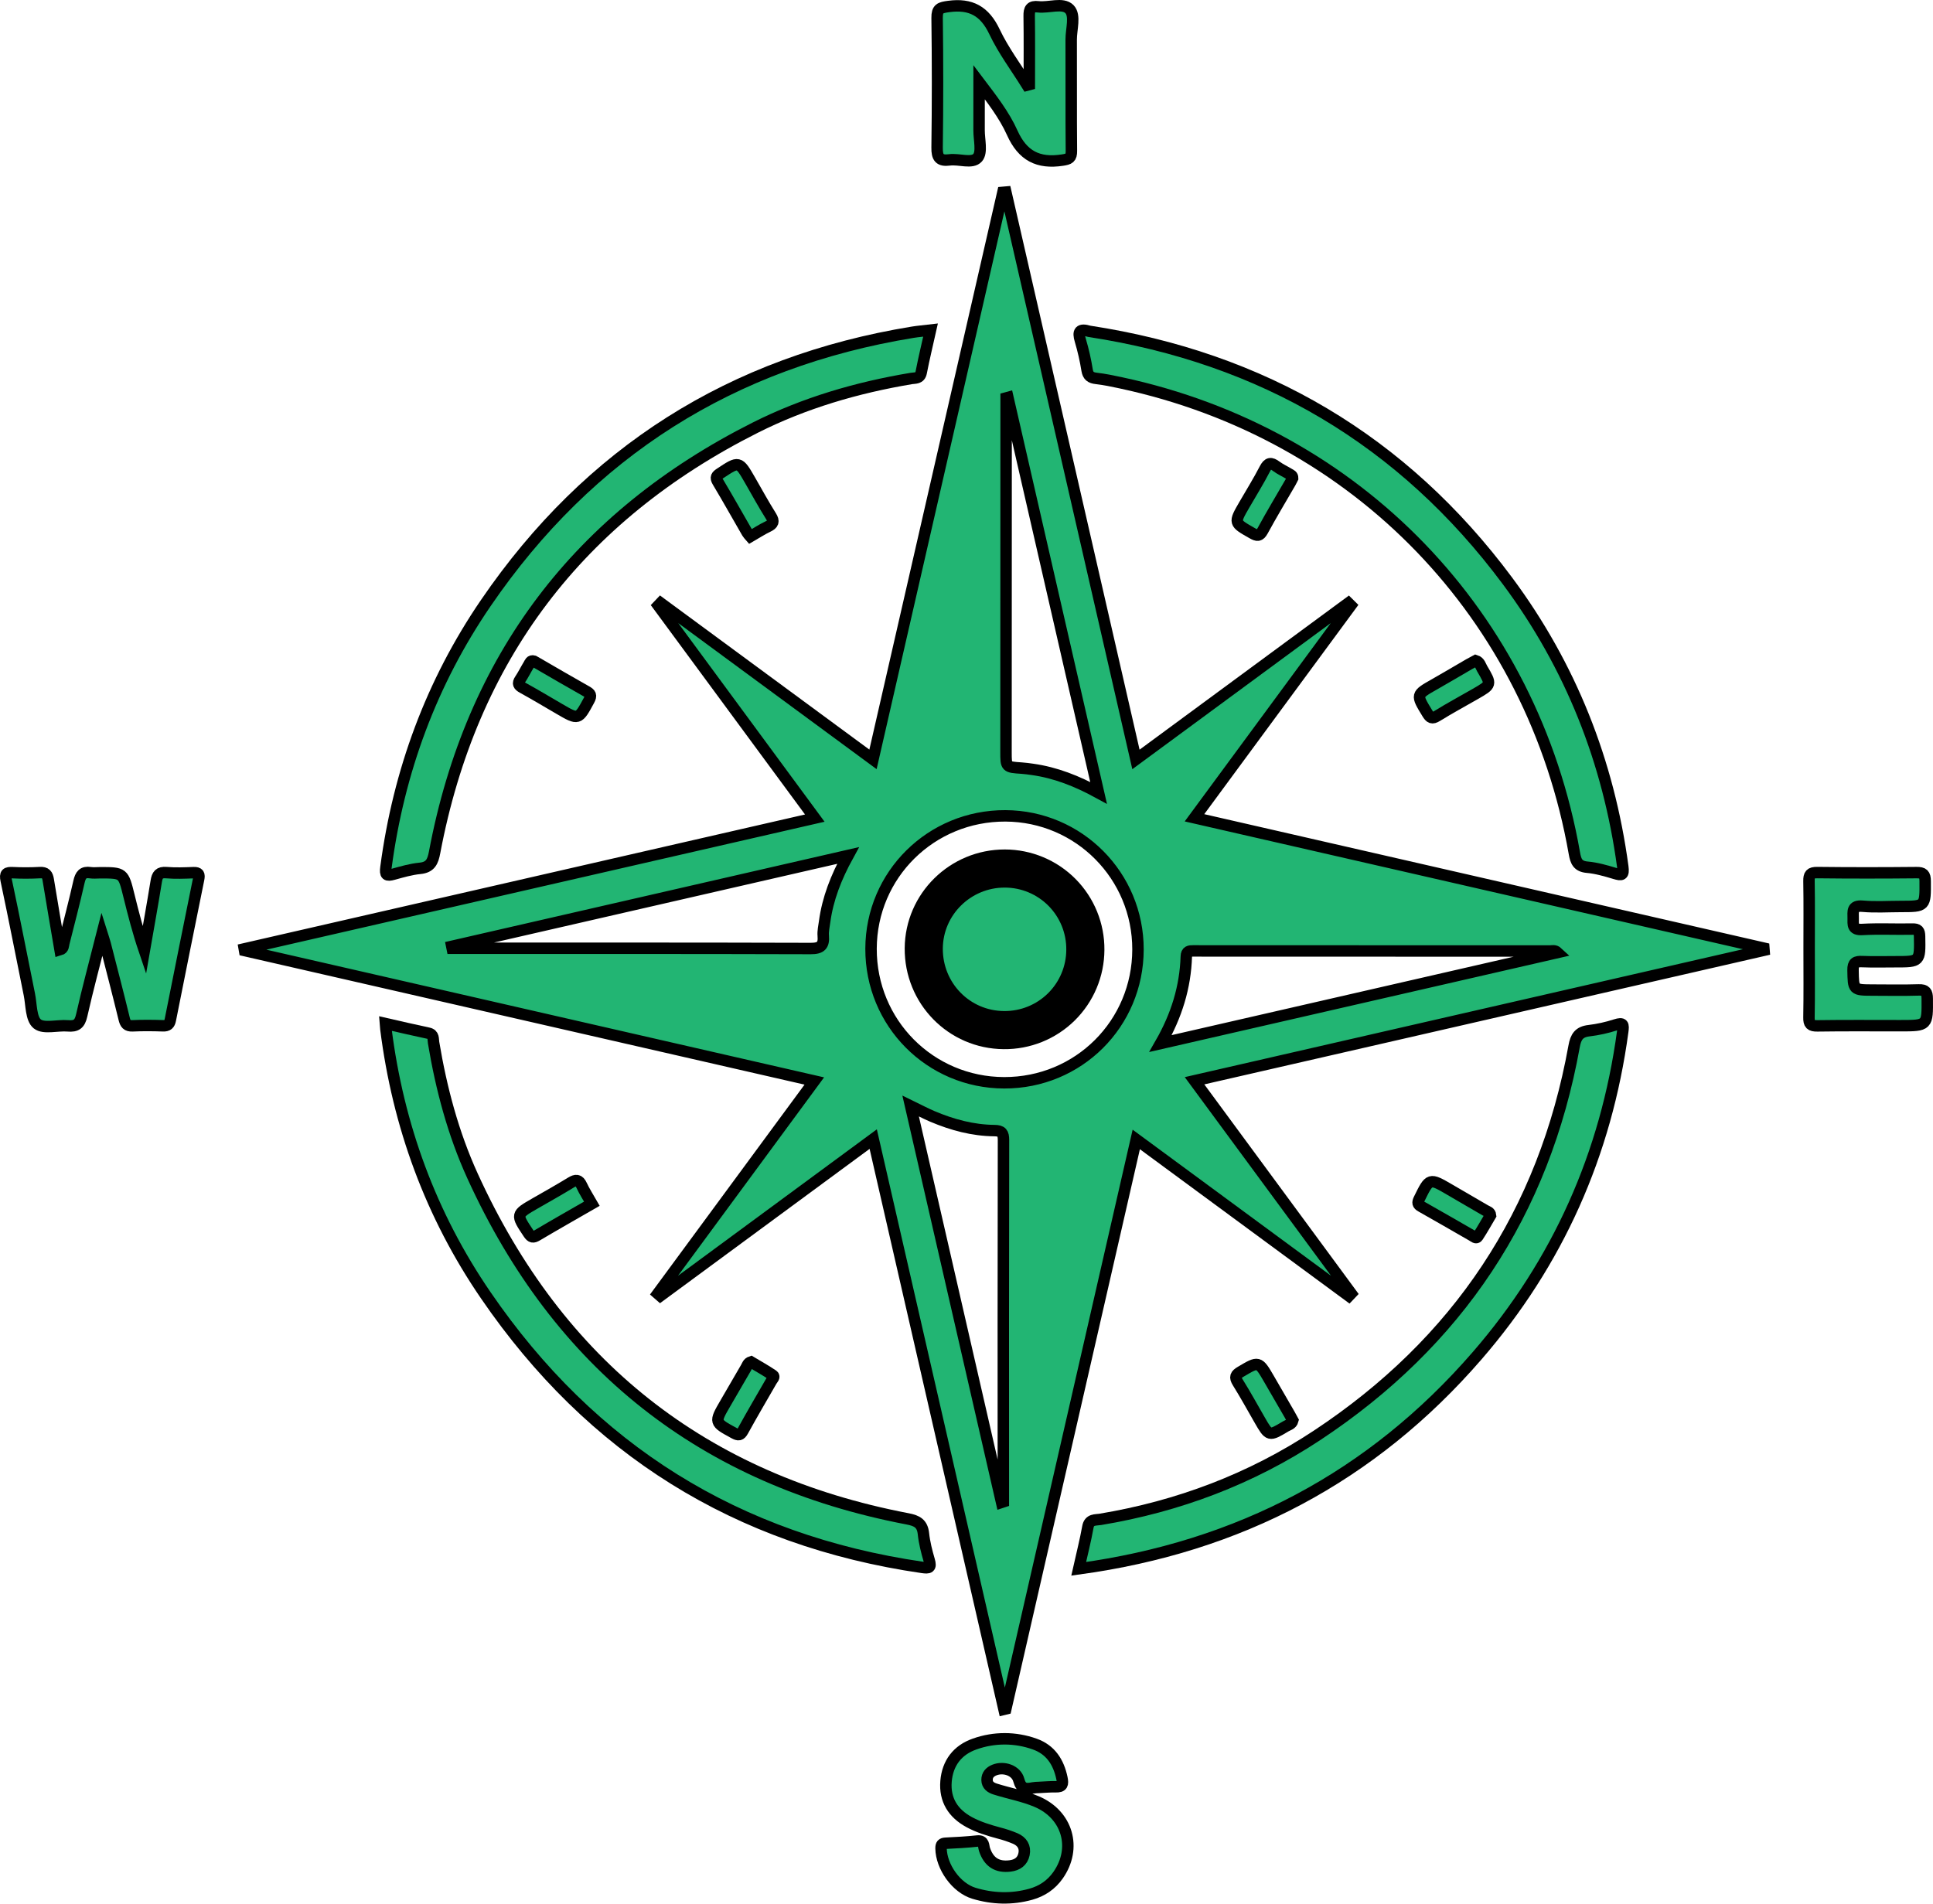
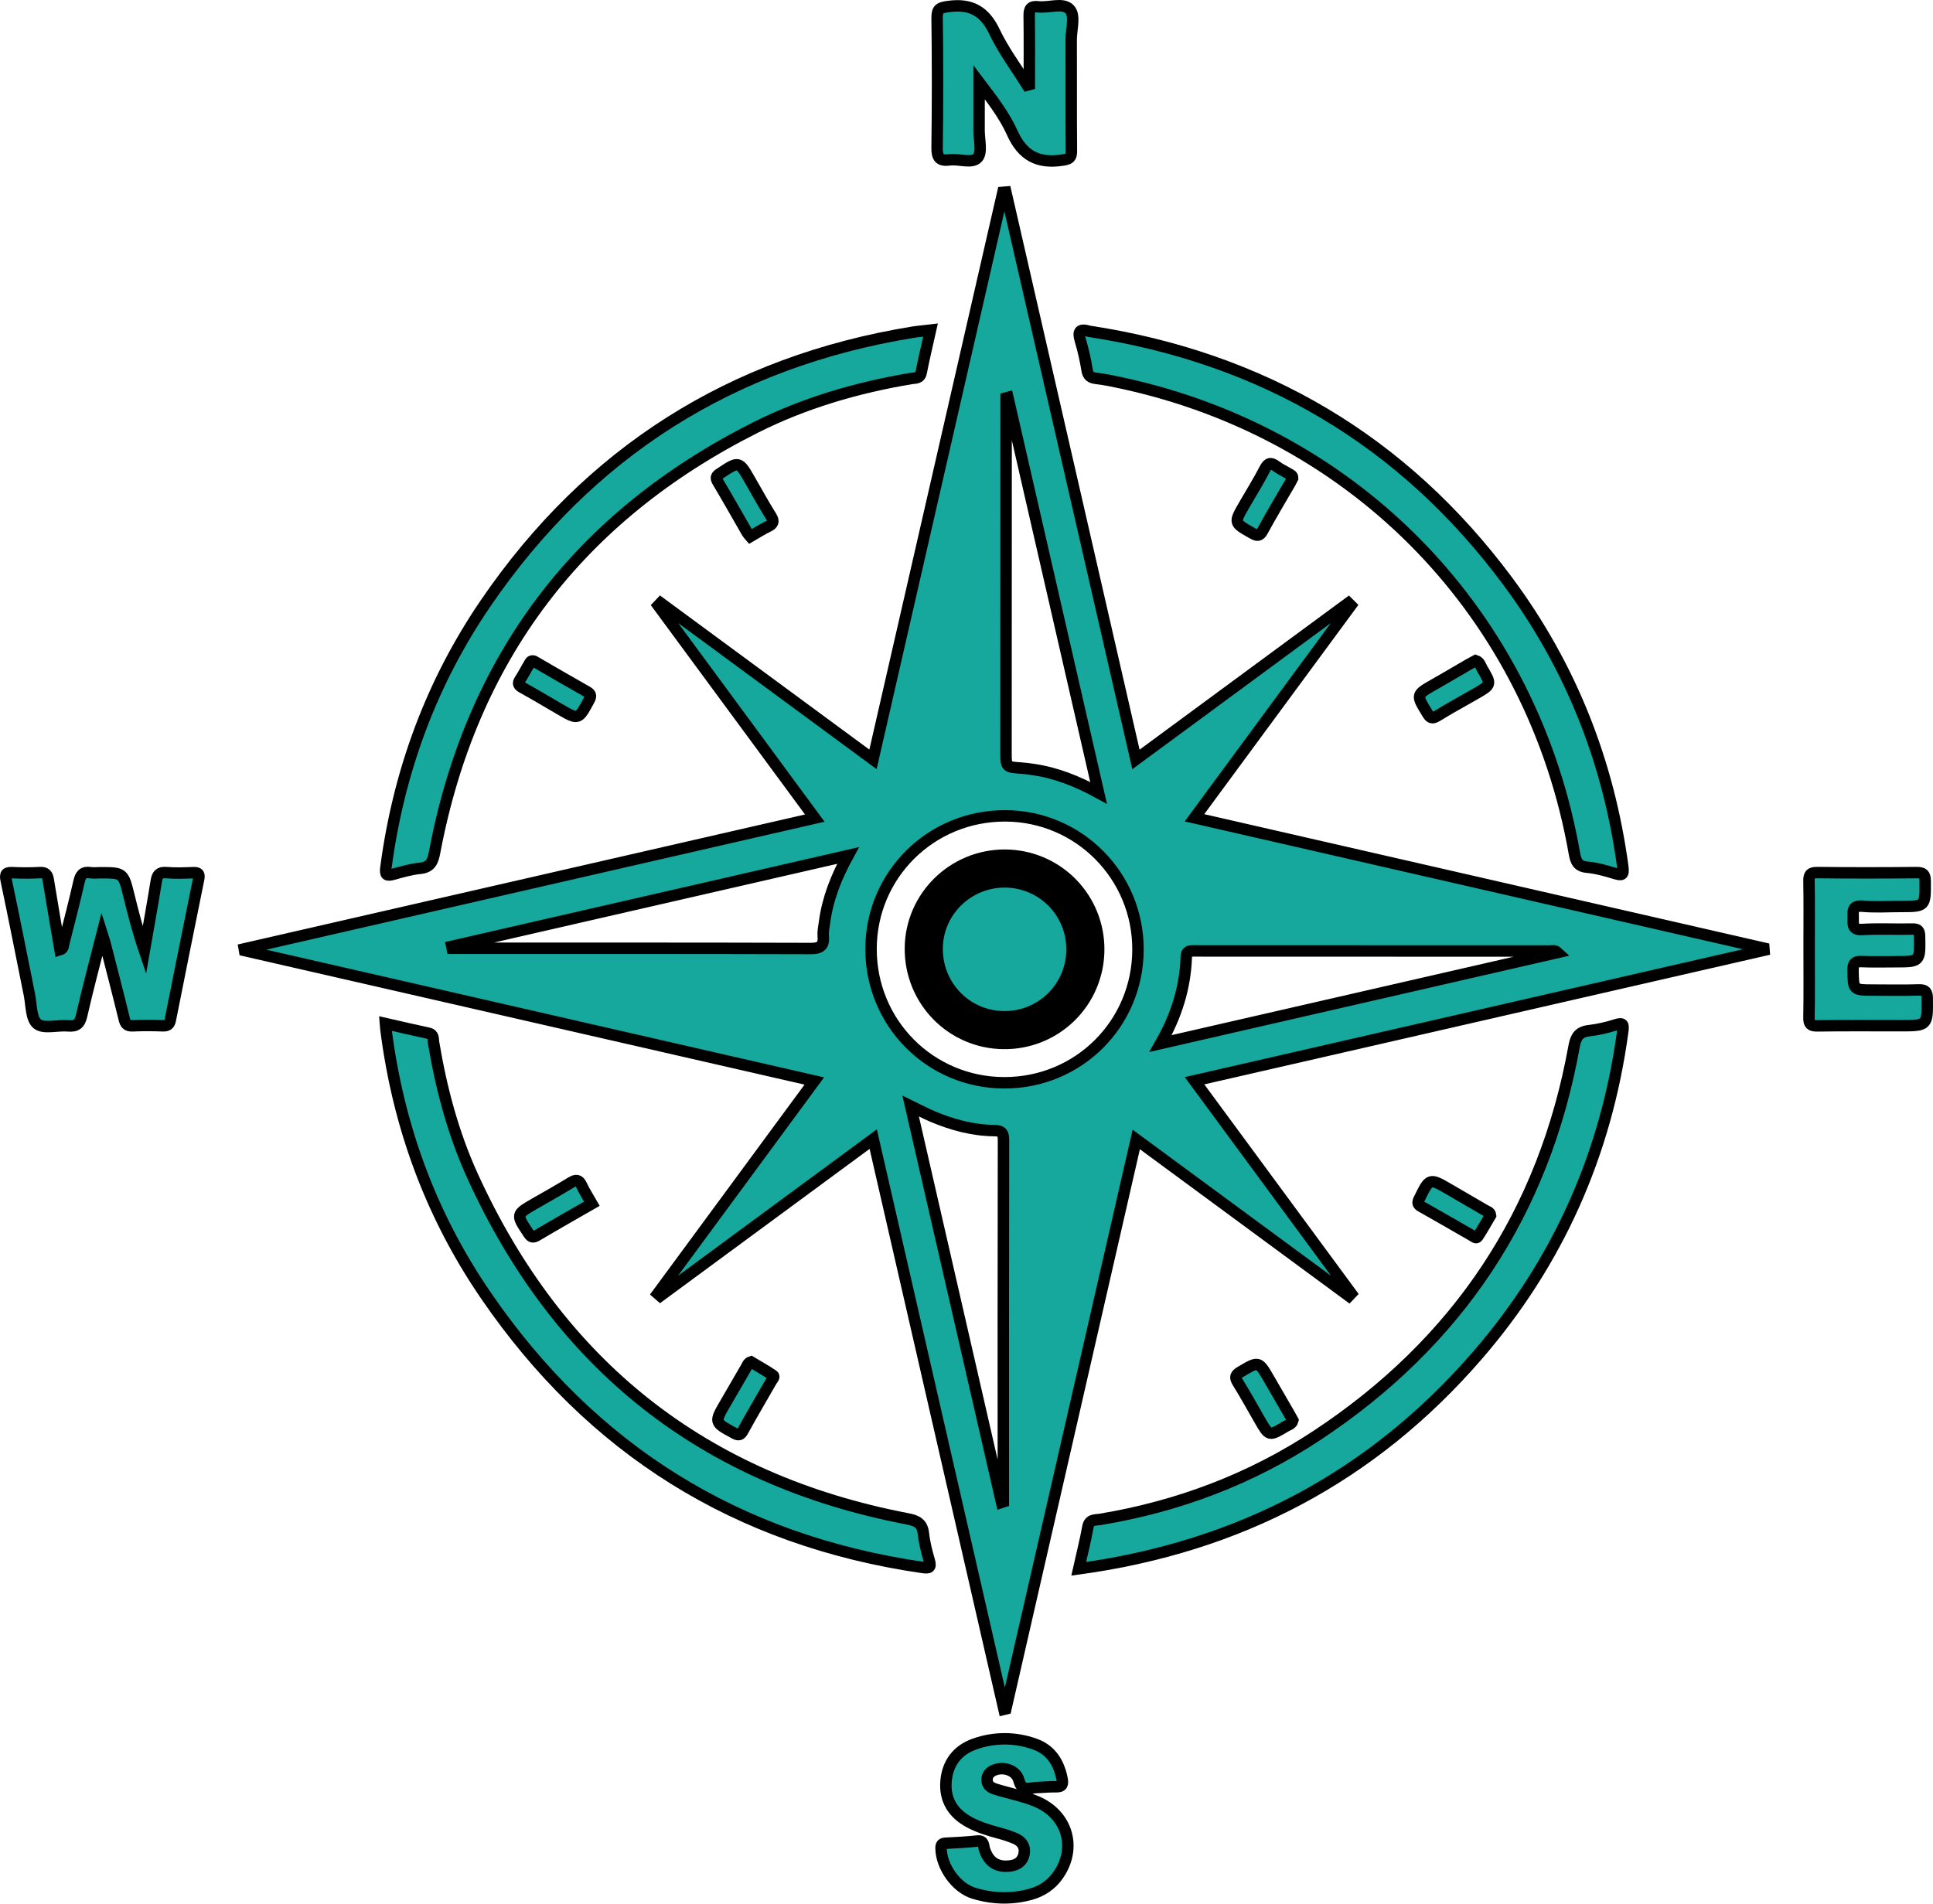
<svg xmlns="http://www.w3.org/2000/svg" id="Layer_1" data-name="Layer 1" viewBox="0 0 2535.038 2496.993">
  <defs>
-     <style>.cls-1,.cls-3{fill:#22b573;}.cls-1,.cls-2,.cls-3{stroke:#000;stroke-miterlimit:10;}.cls-1,.cls-2{stroke-width:15px;}.cls-2{fill:#fefefe;}.cls-3{stroke-width:50px;}</style>
+     <style>.cls-1,.cls-3{fill:#16a89d;}.cls-1,.cls-2,.cls-3{stroke:#000;stroke-miterlimit:10;}.cls-1,.cls-2{stroke-width:15px;}.cls-2{fill:#fefefe;}.cls-3{stroke-width:50px;}</style>
  </defs>
  <path class="cls-1" d="M3249.99,1864.35c-.07-.92-.14-1.83-.21-2.75-248.38-56.88-496.77-113.76-746.75-171.01,68.9-93.58,136.98-186.03,205.06-278.48q-1.635-1.605-3.25-3.21C2612.37,1476.99,2519.91,1545.09,2426.26,1614.04c-57.11-249.11-113.87-496.67-170.63-744.22-1.29.11-2.58.22-3.87.34-56.67,247.42-113.34,494.84-170.36,743.8-93.77-69.05-186.13-137.06-278.49-205.07l-3.15,3.33c67.95,92.26,135.9,184.51,205.33,278.79C1754.63,1748.42,1505.76,1805.47,1256.89,1862.52c.13.74.25,1.48.38,2.22,248.46,56.9,496.93,113.79,747.18,171.1C1935.51,2129.49,1867.31,2222.14,1799.1,2314.79q1.695,1.47,3.37,2.94c92.63-68.22,185.26-136.44,279.24-205.66q86.085,375.525,171.47,747.98,1.23-.3,2.46-.6c56.88-248.4,113.76-496.79,171.04-746.92,94.18,69.35,186.5,137.33,278.82,205.32,1.03-1.08,2.06-2.15,3.08-3.23-68.24-92.68-136.47-185.36-205.48-279.09C2753.6,1978.12,3001.8,1921.23,3249.99,1864.35ZM2256.01,1152.6v-12.75q1.155-.315,2.31-.63c39.49,172.23,78.99,344.46,118.93,518.67-28.47-15.53-56.5-26.61-86.85-30.83-4.71-.66-9.43-1.33-14.17-1.64-20.38-1.36-20.37-1.32-20.37-21.02Q2255.95,1378.5,2256.01,1152.6Zm-238.04,674.29c-.82,6.12-2.31,12.37-1.8,18.42,1.07,12.58-3.06,16.8-16.42,16.76-156.75-.48-313.49-.31-470.24-.31q-.255-1.26-.51-2.52c172.54-39.58,345.08-79.15,519.71-119.21C2033.08,1768.5,2022.06,1796.53,2017.97,1826.89Zm234.4,760.89c-.78.26-1.55.52-2.33.78-39.59-172.6-79.19-345.2-119.29-520.01,10.47,5.08,19.27,9.82,28.44,13.71,26.04,11.05,53.11,18.38,81.53,18.65,9.58.1,11.84,3.29,11.83,12.41Q2252.175,2350.545,2252.37,2587.78Zm1.06-549.59c-97.15-.22-174.88-78.55-174.58-175.94.3-97.07,78.79-174.62,176.29-174.19,96.35.43,173.95,78.69,173.8,175.28C2428.79,1960.77,2350.85,2038.41,2253.43,2038.19Zm238.89-165.72c.22-7.03,4.04-7.32,9.27-7.28,14.3.14,28.6.04,42.89.05q212.355.03,424.69.1c3.05,0,6.38-1.39,9.99,1.99-173.33,39.74-345.96,79.33-520.66,119.39C2479.57,1950.01,2491.04,1912.65,2492.32,1872.47ZM2254.27,1757.15c-58.22-.11-105.83,46.74-106.28,104.58-.47,59.05,46.36,106.93,104.98,107.35a105.967,105.967,0,1,0,1.3-211.93Z" transform="translate(-936.5227 -617.8783)" />
  <path class="cls-1" d="M2156.888,1050.87c-4.353,19.512-8.729,37.457-12.232,55.571-1.607,8.311-7.901,7.057-13.058,7.919-71.28,11.922-140.141,32.026-204.731,64.554-231.453,116.562-372.289,301.991-420.38,557.027-2.281,12.095-5.478,19.645-19.201,20.977-11.748,1.141-23.351,4.538-34.805,7.709-9.048,2.505-11.168,1.159-9.809-9.033,16.776-125.797,59.434-242.083,130.994-346.75,135.523-198.223,322.612-316.425,559.718-355.156C2140.385,1052.545,2147.481,1051.982,2156.888,1050.87Z" transform="translate(-936.5227 -617.8783)" />
  <path class="cls-1" d="M2365.152,1052.48c226.932,34.757,411.055,142.615,548.49,327.539,82.827,111.447,132.45,236.93,151.079,374.688,1.565,11.573-1.272,11.639-10.528,8.866-11.824-3.543-23.934-7.068-36.138-8.148-12.411-1.098-14.97-7.831-16.789-18.21-54.706-312.231-284.536-550.667-594.642-617.137-10.704-2.294-21.465-4.591-32.32-5.82-7.22-.818-10.803-3.184-12.088-10.795a305.009,305.009,0,0,0-8.851-38.961C2349.629,1052.368,2352.565,1048.717,2365.152,1052.48Z" transform="translate(-936.5227 -617.8783)" />
  <path class="cls-1" d="M1441.997,1960.479c19.499,4.417,37.822,8.783,56.252,12.637,7.562,1.581,6.119,7.689,6.889,12.302,10.075,60.346,25.699,119.255,51.052,174.918,112.864,247.794,302.679,398.677,570.636,449.87,12.346,2.359,19.329,6.091,20.747,19.431,1.25,11.761,4.212,23.457,7.564,34.844,2.96,10.057-.123,10.719-9.227,9.391q-364.356-53.13-572.279-356.871c-72.239-105.401-115.013-222.677-131.062-349.56C1442.345,1965.667,1442.271,1963.876,1441.997,1960.479Z" transform="translate(-936.5227 -617.8783)" />
  <path class="cls-1" d="M2351.16,2675.739c4.43-19.792,8.904-37.246,12.08-54.932,1.874-10.435,10.011-8.888,16.241-9.926,102.309-17.038,197.578-52.949,284.017-110.037,184.739-122.011,298.016-292.042,337.376-510.38,2.272-12.606,6.48-19.129,19.602-20.619a184.82,184.82,0,0,0,34.814-7.666c10.218-3.243,10.613-.461,9.351,8.864-21.734,160.579-84.972,302.827-190.913,425.141C2736.093,2555.089,2561.75,2646.91,2351.16,2675.739Z" transform="translate(-936.5227 -617.8783)" />
  <path class="cls-1" d="M1070.386,1842.876c-9.439,37.279-18.841,72.006-26.756,107.068-2.537,11.238-7.123,14.53-18.054,13.575-13.689-1.196-31.58,4.279-40.13-2.549-8.396-6.706-7.677-25.155-10.406-38.563-10.155-49.886-19.772-99.885-30.378-149.674-1.965-9.224.536-10.466,8.489-10.155a346.627,346.627,0,0,0,35.723-.082c7.651-.492,9.846,2.819,10.925,9.441,4.974,30.519,10.243,60.989,15.452,91.746,4.695-1.366,4.205-5.511,5.024-8.772,6.718-26.757,13.751-53.444,19.833-80.346,2.003-8.858,5.186-13.479,14.854-11.978,4.188.65,8.561.108,12.85.106,30.517-.015,30.415.01,37.844,30.181,5.894,23.94,12.077,47.809,20.161,71.663,5.255-30.203,10.742-60.368,15.611-90.633,1.333-8.287,3.899-12.177,13.259-11.387,11.827.998,23.818.517,35.714.055,6.907-.269,7.862,2.382,6.632,8.441q-18.746,92.313-37.117,184.702c-1.104,5.538-3.456,7.939-9.527,7.727-13.327-.465-26.702-.589-40.016.039-7.419.35-9.445-2.808-11.04-9.372-7.968-32.801-16.494-65.466-24.879-98.165C1073.529,1852.334,1072.248,1848.816,1070.386,1842.876Z" transform="translate(-936.5227 -617.8783)" />
  <path class="cls-1" d="M2286.41,728.803c0-29.992.275-59.988-.168-89.973-.132-8.955,1.818-13.207,11.799-12.04,13.975,1.635,32.24-5.887,41.006,3.066,8.159,8.333,2.226,26.349,2.293,40.084.237,48.617-.174,97.239.277,145.854.088,9.458-2.985,10.771-11.923,12.122-31.633,4.782-52.104-5.606-65.681-35.849-10.577-23.562-26.955-44.521-43.444-66.323,0,21.001.077,42.002-.029,63.003-.063,12.34,4.333,28.835-1.879,35.932-7.26,8.293-24.251,1.273-36.842,2.932-13.181,1.737-16.511-3.107-16.336-16.173q1.135-85.065.01-170.153c-.152-12.282,4.107-13.406,15.08-14.9,29.183-3.971,47.307,6.032,60.156,33.095,11.675,24.592,28.349,46.81,42.82,70.075Q2284.979,729.179,2286.41,728.803Z" transform="translate(-936.5227 -617.8783)" />
  <path class="cls-1" d="M3309.111,1862.372c.003-29.56.314-59.125-.191-88.677-.146-8.551,1.811-11.337,10.918-11.228,43.38.521,86.772.459,130.155.041,8.691-.084,11.249,2.183,11.305,11.121.211,33.256.579,33.257-31.983,33.284-16.687.014-33.477,1.16-50.03-.33-14.34-1.291-12.393,7.01-12.394,15.695-.001,8.285-1.365,15.562,11.796,14.815,21.862-1.242,43.851-.053,65.772-.534,7.556-.166,9.368,2.116,9.505,9.609.61,33.279.897,33.272-32.172,33.245-14.303-.012-28.625.426-42.903-.183-8.661-.37-12.391,1.188-12.194,11.313.505,25.901-.088,25.948,26.166,26.022,20.024.056,40.062.439,60.066-.19,8.984-.283,11.025,2.812,11.088,11.389.262,35.525.558,35.532-35.33,35.545-36.234.012-72.472-.307-108.699.226-8.855.13-11.257-2.225-11.093-11.056C3309.452,1922.452,3309.108,1892.409,3309.111,1862.372Z" transform="translate(-936.5227 -617.8783)" />
  <path class="cls-1" d="M2298.78,2962.49a48.065,48.065,0,0,0-7.717.648c-9.224,1.883-15.359,1.469-18.464-10.322-3.325-12.626-19.745-18.192-32.128-13.078-5.58,2.304-9.582,6.361-9.484,12.966.102,6.914,5.061,10.115,10.622,11.884,18.09,5.754,36.916,9.021,54.516,16.492,40.322,17.116,53.074,60.952,27.927,96.665-8.832,12.542-20.878,20.708-35.562,24.814-24.99,6.989-50.113,6.184-74.701-1.244-23.37-7.06-42.744-34.884-43.129-58.783-.082-5.085,1.284-6.602,6.136-6.846,13.793-.694,27.611-1.389,41.332-2.884,9.333-1.017,7.923,6.216,9.498,10.974,5.52,16.678,16.434,23.815,33.586,21.7,9.472-1.168,16.23-5.836,18.263-15.33,2.099-9.8-2.698-16.805-11.412-20.626a153.033,153.033,0,0,0-21.563-7.234c-13.332-3.602-26.47-7.582-38.707-14.169-21.38-11.509-32.556-29.289-30.601-53.564,1.933-23.997,15.023-41.209,37.746-49.084a116.738,116.738,0,0,1,78.546.126c20.658,7.298,31.245,23.474,35.692,44.607,1.694,8.052.773,11.68-8.154,11.413C2314.371,2961.416,2307.695,2962.101,2298.78,2962.49Z" transform="translate(-936.5227 -617.8783)" />
  <path class="cls-1" d="M1636.486,1485.023c1.45.824,3.102,1.748,4.741,2.695,21.389,12.354,42.685,24.873,64.227,36.954,5.548,3.111,7.076,5.272,3.598,11.676-14.088,25.938-13.788,26.092-39.062,11.38-16.011-9.32-31.908-18.847-48.125-27.794-5.291-2.919-6.862-5.317-3.236-10.732,4.222-6.304,7.561-13.193,11.541-19.67C1631.494,1487.376,1632.281,1483.885,1636.486,1485.023Z" transform="translate(-936.5227 -617.8783)" />
  <path class="cls-1" d="M2891.305,2212.048c-5.49,9.267-10.765,18.859-16.788,27.955-2.019,3.049-5.019.019-7.37-1.331-22.246-12.772-44.44-25.635-66.787-38.226-4.75-2.676-5.056-4.93-2.635-9.854,13.595-27.651,13.419-27.728,39.902-12.309,15.597,9.082,31.235,18.097,46.79,27.251C2887.055,2207.086,2890.814,2207.651,2891.305,2212.048Z" transform="translate(-936.5227 -617.8783)" />
  <path class="cls-1" d="M2871.83,1484.43c5.352,1.668,6.281,6.837,8.522,10.629,12.272,20.767,12.201,20.865-8.677,32.898-16.807,9.687-33.927,18.861-50.407,29.072-6.685,4.142-9.13,2.597-12.863-3.538-14.84-24.39-15.021-24.159,9.221-37.904,15.223-8.631,30.258-17.594,45.396-26.375C2865.871,1487.559,2868.811,1486.063,2871.83,1484.43Z" transform="translate(-936.5227 -617.8783)" />
  <path class="cls-1" d="M2632.011,2481.09c-1.312,5.028-6.054,5.821-9.452,7.859-21.703,13.015-21.738,12.933-34.035-8.425-9.49-16.483-18.64-33.179-28.688-49.316-4.393-7.055-3.024-9.94,3.861-14.003,23.477-13.854,23.312-14.179,37.064,9.461q13.627,23.425,27.142,46.914C2629.32,2476.037,2630.629,2478.556,2632.011,2481.09Z" transform="translate(-936.5227 -617.8783)" />
  <path class="cls-1" d="M1920.496,1321.721a48.456,48.456,0,0,1-4.117-5.306c-12.845-22.239-25.384-44.661-38.56-66.702-3.48-5.821-1.54-7.785,3.223-10.932,24.589-16.245,24.491-16.377,39.223,9.192,9.023,15.661,17.662,31.565,27.294,46.842,4.566,7.243,2.986,10.457-4.121,13.843C1935.737,1312.328,1928.55,1317.074,1920.496,1321.721Z" transform="translate(-936.5227 -617.8783)" />
  <path class="cls-1" d="M2631.787,1244.958c-.914,1.787-1.9,3.945-3.081,5.99-12.117,20.98-24.653,41.732-36.2,63.021-4.115,7.586-7.269,6.998-13.865,3.249-23.899-13.582-24.053-13.304-10.168-37.303,9.04-15.625,18.611-30.977,26.881-46.999,4.283-8.296,8.052-8.519,14.87-3.432,5.291,3.948,11.477,6.681,17.142,10.155C2629.218,1240.776,2631.808,1241.555,2631.787,1244.958Z" transform="translate(-936.5227 -617.8783)" />
  <path class="cls-1" d="M1712.762,2196.821c-24.221,13.944-48.167,27.515-71.849,41.531-5.215,3.087-7.596,2.85-11.143-2.482-16.654-25.029-16.841-24.876,8.56-39.481,15.642-8.994,31.407-17.791,46.781-27.224,6.616-4.06,10.57-4.284,14.173,3.561C1703.014,2180.852,1707.987,2188.408,1712.762,2196.821Z" transform="translate(-936.5227 -617.8783)" />
  <path class="cls-1" d="M1921.353,2404.309c9.509,5.702,19.462,11.208,28.834,17.57,2.861,1.942-.582,4.974-1.902,7.274-12.502,21.792-25.283,43.43-37.371,65.448-3.412,6.214-5.909,6.29-11.776,3.085-25.804-14.097-25.926-13.873-11.294-39.109,9.033-15.58,18.032-31.18,27.129-46.722C1916.566,2409.132,1917.333,2405.637,1921.353,2404.309Z" transform="translate(-936.5227 -617.8783)" />
  <path class="cls-2" d="M2359.9,1863.76A105.655,105.655,0,0,1,2252.97,1969.08c-58.62-.42-105.45-48.3-104.98-107.35.45-57.84,48.06-104.69,106.28-104.58A105.663,105.663,0,0,1,2359.9,1863.76Z" transform="translate(-936.5227 -617.8783)" />
  <path class="cls-3" d="M2359.9,1863.76A105.655,105.655,0,0,1,2252.97,1969.08c-58.62-.42-105.45-48.3-104.98-107.35.45-57.84,48.06-104.69,106.28-104.58A105.663,105.663,0,0,1,2359.9,1863.76Z" transform="translate(-936.5227 -617.8783)" />
</svg>
